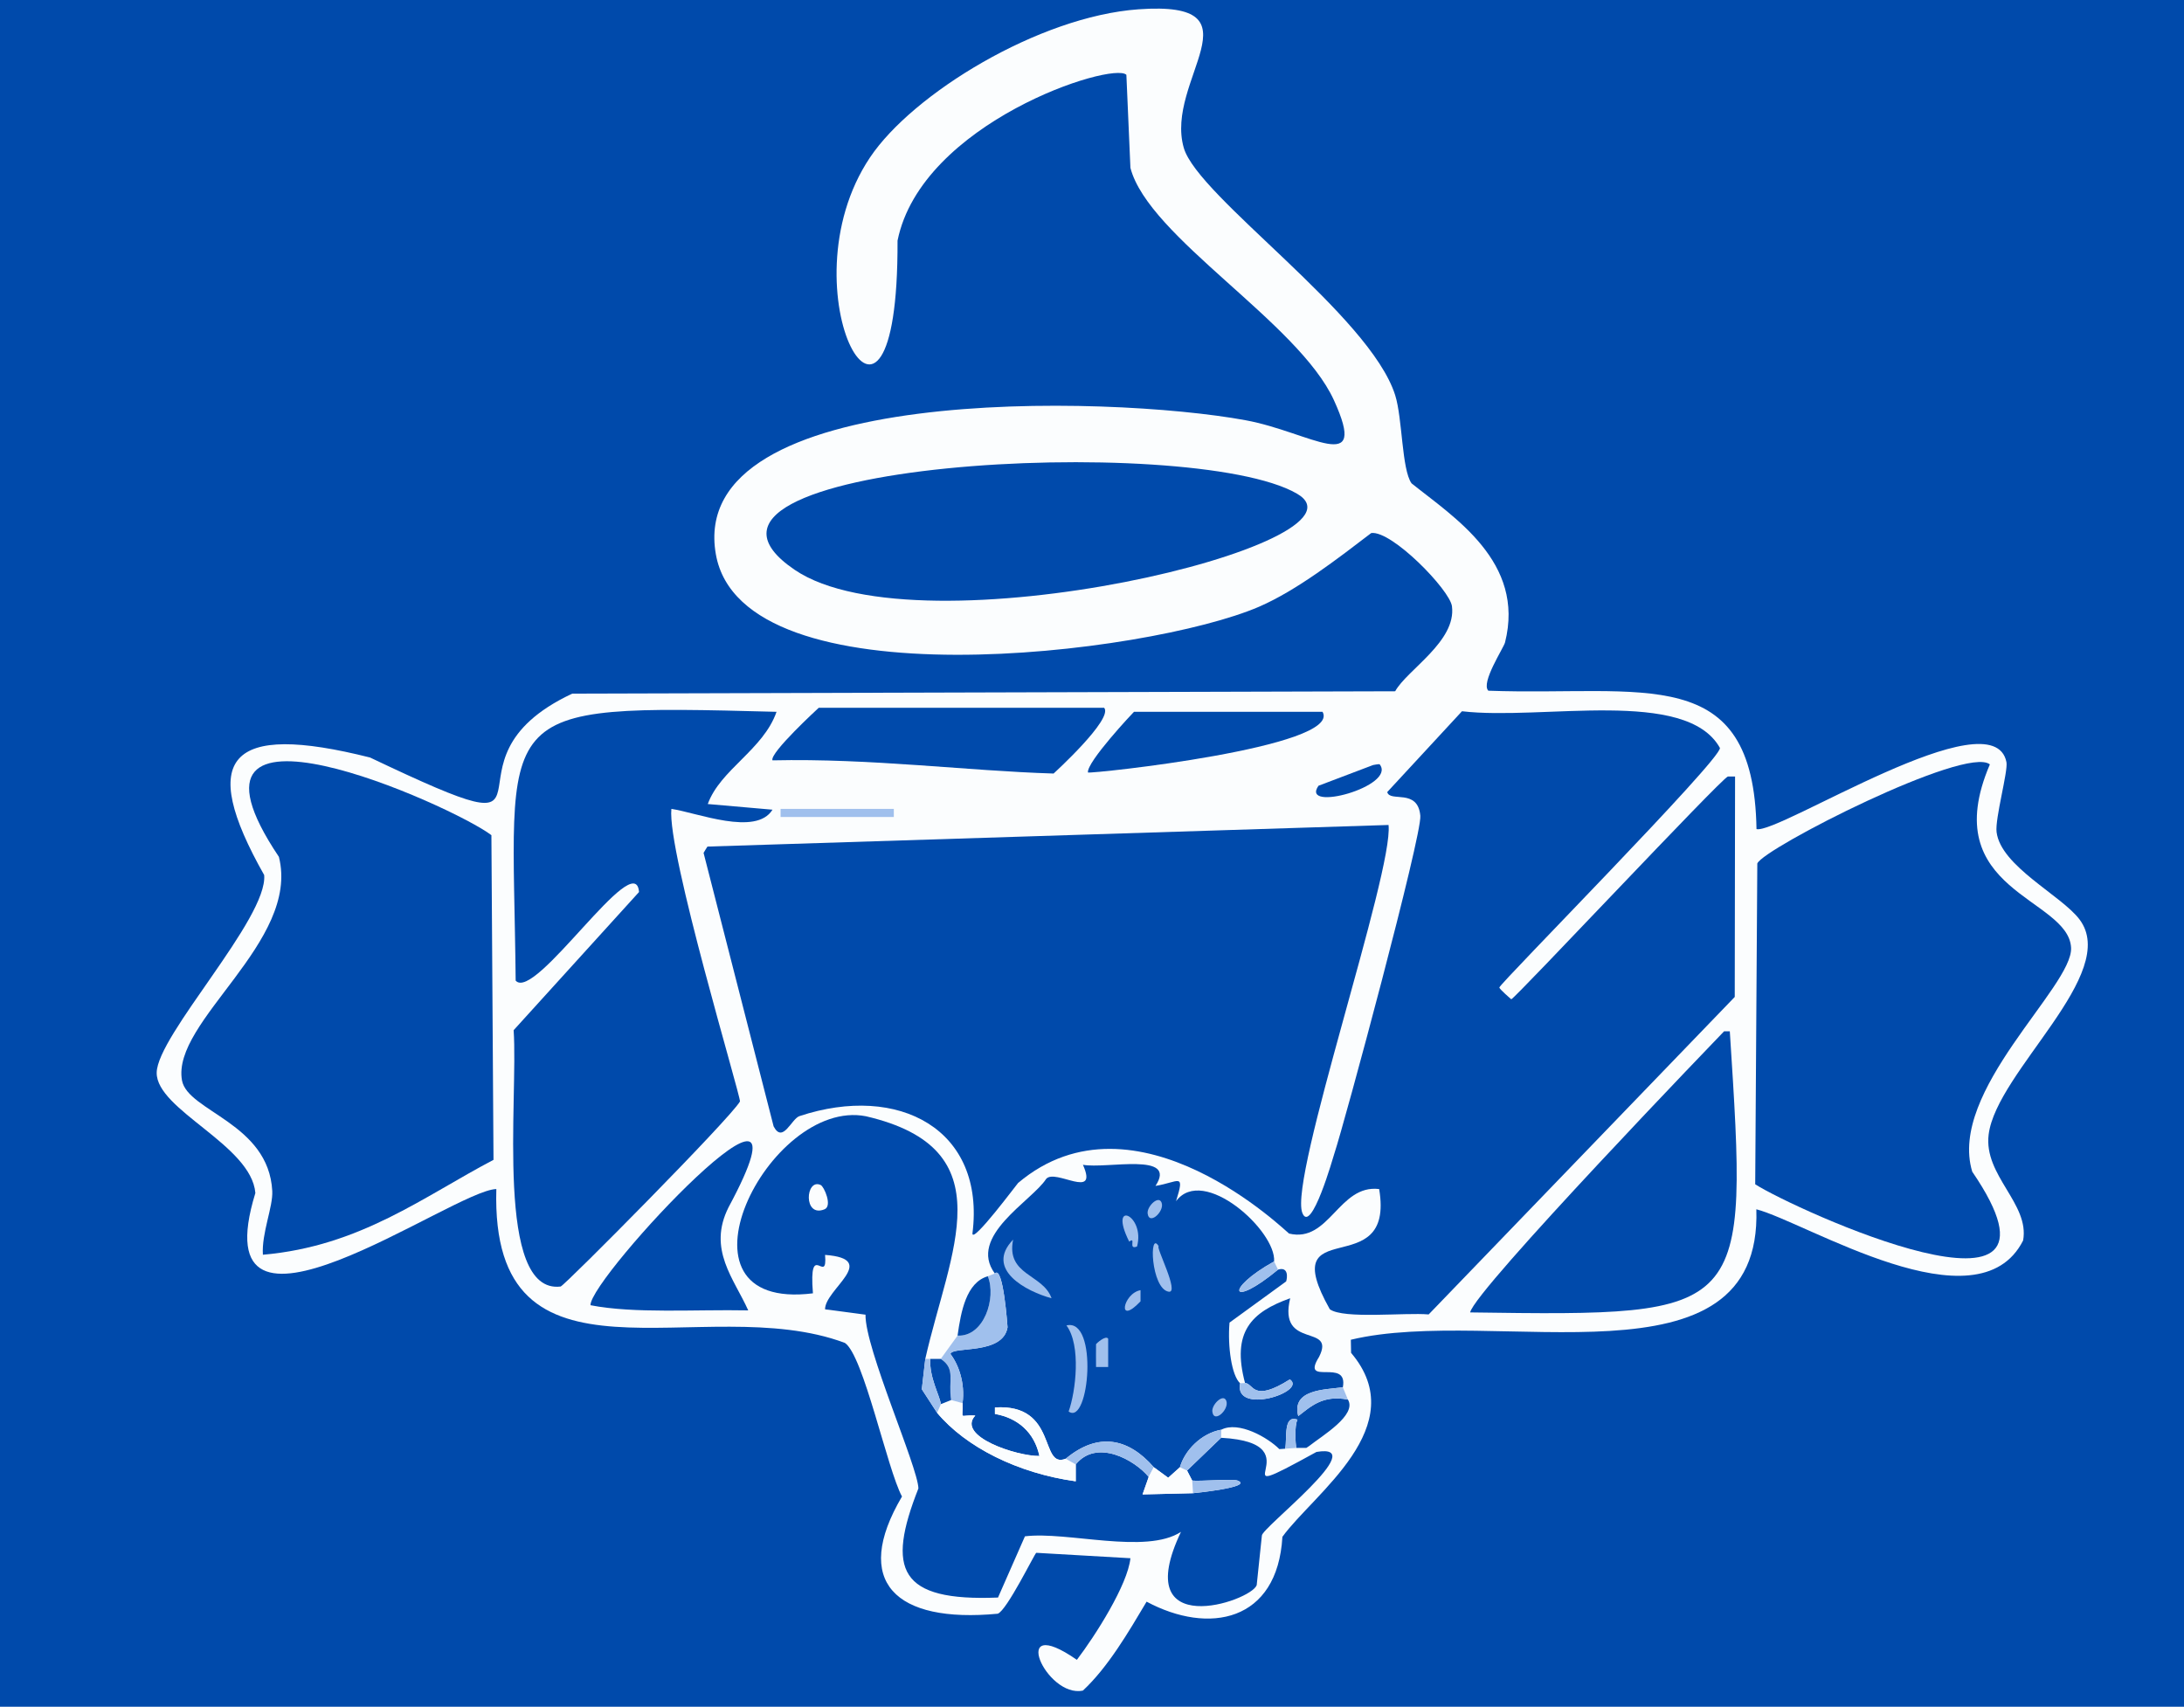
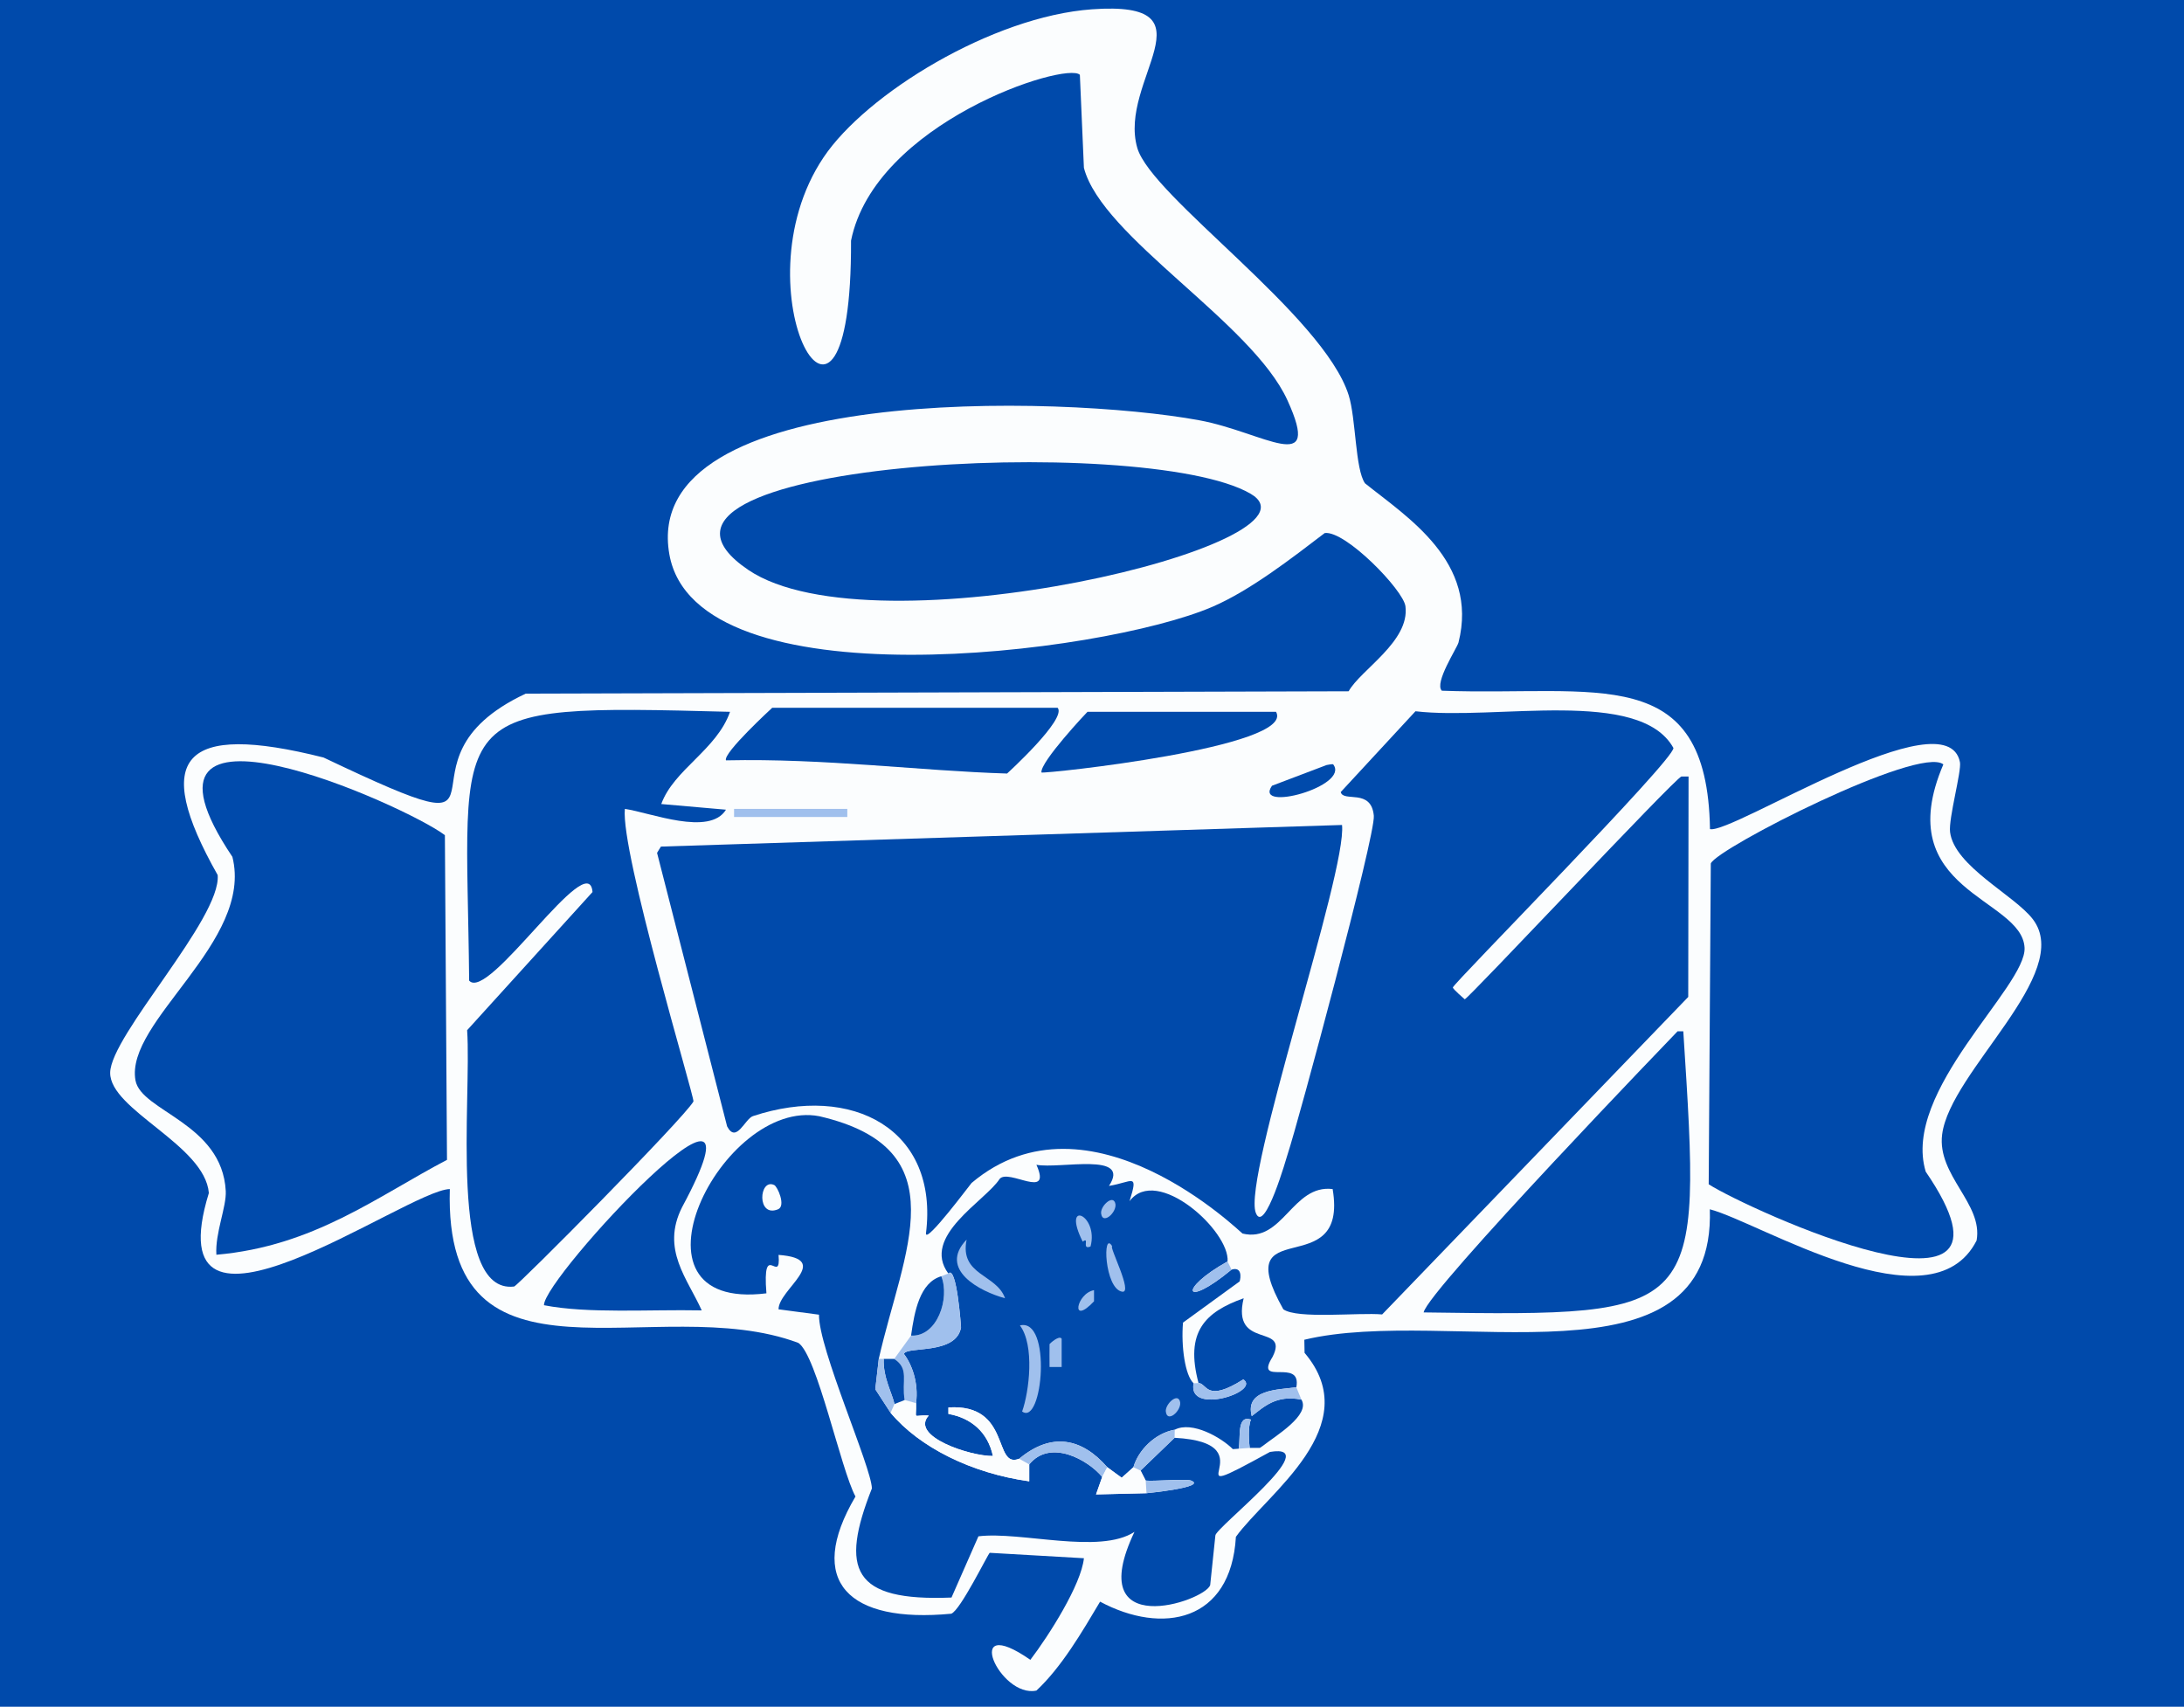
<svg xmlns="http://www.w3.org/2000/svg" version="1.1" viewBox="0 0 270 211" width="270" height="211">
  <path d="M270.00,-0.00 L270.00,211.00 L-0.00,211.00 L0.00,0.00 L270.00,-0.00 Z" fill="#004AAB" fill-rule="nonzero" />
-   <g>
-     <path d="M140.75,1.15 C156.30,0.04 143.92,9.93 146.35,18.29 C148.11,24.34 169.34,38.93 172.48,48.85 C173.39,51.74 173.28,58.01 174.50,59.75 C179.72,63.94 188.58,69.45 186.06,79.43 C185.88,80.12 183.03,84.43 184.00,85.39 C203.17,86.09 216.80,81.70 217.15,102.50 C219.89,103.14 246.41,85.98 248.05,94.22 C248.27,95.33 246.62,101.21 246.83,102.87 C247.36,107.10 254.82,110.68 257.07,113.65 C262.17,120.36 246.84,132.44 245.85,140.25 C245.21,145.33 250.94,148.81 250.11,153.36 C244.50,164.45 223.31,151.11 217.13,149.50 C217.88,172.39 184.80,161.34 167.00,165.63 L167.03,167.25 C174.72,176.31 162.41,184.65 158.54,189.99 C157.93,200.52 149.44,202.13 141.75,198.01 C139.50,201.79 136.99,206.10 133.88,209.00 C129.34,209.99 124.54,199.23 133.13,205.20 C135.41,202.21 139.42,195.91 139.75,192.64 L128.11,191.97 C127.91,192.06 124.48,199.09 123.35,199.50 C110.69,200.70 105.28,195.57 111.51,185.01 C109.69,181.65 106.75,167.55 104.45,166.02 C86.93,159.45 60.59,173.61 61.36,147.00 C56.02,147.11 24.59,170.18 31.57,147.49 C31.08,141.55 19.33,137.23 19.37,132.62 C19.42,127.99 33.12,113.54 32.66,108.18 C24.39,93.56 28.28,89.25 45.75,93.65 C72.89,106.56 52.51,94.29 70.75,85.75 L172.48,85.46 C173.94,82.81 180.06,79.30 179.50,74.95 C179.24,72.93 172.06,65.55 169.52,65.90 C165.42,69.03 160.32,72.99 155.65,75.01 C141.98,80.91 91.78,87.11 88.50,68.53 C84.78,47.42 137.02,48.83 153.97,51.95 C161.99,53.42 169.27,59.03 164.91,49.48 C160.51,39.83 141.98,29.33 139.75,20.75 L139.25,9.25 C137.56,7.56 113.91,15.14 110.96,29.75 C111.08,61.92 96.52,35.91 107.56,19.46 C112.83,11.59 128.43,2.03 140.75,1.15 Z" fill="#FBFDFE" fill-rule="nonzero" />
-     <path d="M180.74,87.93 C190.64,89.10 208.46,84.98 212.63,92.47 C212.75,93.94 185.36,121.63 185.36,122.08 C185.36,122.28 186.83,123.54 186.83,123.54 C187.31,123.44 212.75,96.28 213.61,96.00 C213.61,96.00 214.50,96.00 214.50,96.00 L214.46,123.25 L176.62,162.50 C173.75,162.24 166.10,163.10 164.40,161.86 C157.45,149.52 172.51,158.93 170.50,147.00 C165.51,146.39 164.34,153.71 159.36,152.50 C159.20,152.46 140.43,133.95 125.86,146.25 C125.78,146.31 120.22,153.78 120.22,152.50 C121.85,139.61 111.10,133.92 98.84,137.98 C97.84,138.31 96.78,141.42 95.64,139.25 C95.64,139.25 86.98,105.44 86.98,105.44 C86.98,105.41 87.46,104.66 87.46,104.66 L171.66,101.99 C172.30,107.77 159.33,145.63 161.00,149.94 C162.08,152.74 164.86,142.92 164.94,142.68 C166.23,138.80 175.81,103.26 175.59,100.85 C175.28,97.41 171.82,99.23 171.50,97.92 L180.74,87.93 Z" fill="#004AAB" fill-rule="nonzero" />
-     <path d="M246.00,94.50 C239.28,110.22 255.73,110.94 256.04,117.17 C256.28,121.99 240.80,134.89 243.82,144.85 C258.47,166.28 221.71,149.45 216.99,146.41 L217.25,106.75 C218.00,104.88 243.04,92.12 246.00,94.50 Z" fill="#004AAB" fill-rule="nonzero" />
-     <path d="M60.75,103.25 L61.01,143.39 C52.41,147.89 44.54,154.08 32.50,155.12 C32.33,152.46 33.76,149.20 33.66,147.25 C33.22,138.84 23.20,137.40 22.50,133.57 C21.17,126.27 37.13,116.45 34.48,105.93 C19.22,83.19 56.00,99.61 60.75,103.25 Z" fill="#004AAB" fill-rule="nonzero" />
-     <path d="M96.00,88.00 C94.36,92.70 89.05,95.13 87.50,99.40 L95.50,100.10 C93.47,103.41 86.18,100.47 83.00,100.00 C82.45,105.31 91.57,135.48 91.48,136.17 C90.30,138.26 69.88,158.86 69.31,159.05 C61.14,160.03 64.08,135.89 63.50,127.36 L79.00,110.28 C78.57,104.58 66.12,123.93 63.75,121.23 C63.42,87.33 59.86,87.05 96.00,88.00 Z" fill="#004AAB" fill-rule="nonzero" />
+   <g transform="translate(-5.75,0)">
    <g>
-       <path d="M114.39,167.99 L113.96,171.75 L115.85,174.66 C119.40,178.91 125.84,182.14 132.99,183.13 L132.99,181.04 C135.59,177.85 140.25,180.47 142.01,182.59 L141.25,184.75 L147.49,184.60 C147.50,184.60 155.06,183.86 153.00,183.04 C152.43,182.81 148.23,183.15 147.39,183.04 L146.75,181.80 L150.96,177.75 C163.29,178.41 149.39,186.85 162.75,179.50 C169.73,178.32 155.87,188.96 156.00,189.85 L155.36,195.97 C154.63,198.00 139.51,203.01 146.00,189.38 C141.68,192.21 131.95,189.29 126.71,189.93 L123.38,197.50 C111.10,198.00 109.58,194.04 113.54,184.01 C113.48,181.36 106.92,166.67 107.00,162.53 L102.00,161.87 C101.96,159.41 108.81,155.65 102.00,155.14 C102.33,159.06 99.95,153.09 100.50,159.89 C81.74,162.23 95.01,135.65 107.05,138.00 C124.46,142.04 117.38,154.73 114.39,167.99 Z" fill="#004AAB" fill-rule="nonzero" />
-       <path d="M101.46,146.50 C101.88,146.69 102.93,149.09 101.94,149.50 C99.27,150.60 99.57,145.62 101.46,146.50 Z" fill="#FBFDFE" fill-rule="nonzero" />
-     </g>
-     <g>
-       <path d="M158.00,156.96 C159.30,156.56 159.16,157.94 159.00,158.42 L152.00,163.51 C151.75,166.44 152.26,170.06 153.31,171.01 C152.53,175.02 161.67,172.05 159.46,170.53 C154.81,173.48 154.99,171.01 153.92,170.98 C152.23,164.67 154.70,162.21 159.50,160.50 C157.95,166.95 165.20,163.55 163.07,167.75 C160.73,171.49 166.72,167.78 166.01,171.51 C163.74,171.80 159.63,171.78 160.50,175.07 C161.96,173.96 163.50,172.40 166.64,173.03 C167.79,174.94 163.44,177.51 161.87,178.75 L161.50,179.00 L160.25,179.00 C160.17,178.48 160.00,176.38 160.40,175.50 C158.61,174.88 159.15,177.77 158.88,179.10 L158.16,179.15 C156.75,177.73 153.13,175.64 150.98,176.75 C148.51,177.19 146.46,179.31 145.87,181.39 L144.42,182.69 L142.64,181.39 C139.50,177.78 135.75,177.01 131.75,180.34 C128.48,181.63 130.83,173.50 123.00,174.00 L123.00,174.80 C125.83,175.30 127.88,177.08 128.50,180.00 C125.71,180.04 118.19,177.57 120.57,175.00 C118.48,174.87 119.07,175.68 119.00,173.47 C119.33,170.92 118.48,168.67 117.50,167.39 C117.75,166.38 123.98,167.57 124.56,164.09 C124.56,164.09 124.03,156.32 122.99,157.44 C119.59,152.83 127.58,148.47 129.33,145.75 C130.43,144.42 135.85,148.44 133.88,144.00 C136.78,144.54 145.64,142.37 142.85,146.61 C145.73,146.15 146.53,144.87 145.39,148.50 C148.75,143.99 157.81,152.19 157.51,155.95 C151.37,159.37 152.05,161.88 158.00,156.96 Z" fill="#004AAB" fill-rule="nonzero" />
-       <path d="M131.84,163.86 C135.81,162.88 134.67,176.35 132.11,174.50 C132.99,172.04 133.68,166.32 131.84,163.86 Z" fill="#A0C0ED" fill-rule="nonzero" />
-       <path d="M125.25,153.25 C124.35,157.69 128.95,157.49 130.00,160.50 C126.91,159.67 121.69,156.94 125.25,153.25 Z" fill="#A0C0ED" fill-rule="nonzero" />
-       <path d="M143.25,154.08 C142.82,154.06 145.88,159.92 144.48,159.69 C142.28,159.33 142.02,151.98 143.25,154.08 Z" fill="#A0C0ED" fill-rule="nonzero" />
-       <path d="M137.00,165.50 C137.00,165.50 137.00,169.00 137.00,169.00 C137.00,169.00 135.50,169.00 135.50,169.00 C135.48,168.98 135.50,166.17 135.50,166.17 C135.52,166.12 136.69,165.02 137.00,165.50 Z" fill="#A0C0ED" fill-rule="nonzero" />
-       <path d="M140.57,154.10 C139.39,154.58 140.52,152.82 139.60,153.50 C136.94,148.19 141.61,150.18 140.57,154.10 Z" fill="#A0C0ED" fill-rule="nonzero" />
-       <path d="M141.00,159.50 L141.00,160.88 C138.04,164.01 138.82,159.89 141.00,159.50 Z" fill="#A0C0ED" fill-rule="nonzero" />
-       <path d="M143.50,148.50 C144.25,149.47 142.11,151.63 141.88,150.04 C141.76,149.21 143.05,147.92 143.50,148.50 Z" fill="#A0C0ED" fill-rule="nonzero" />
-       <path d="M151.50,173.00 C152.25,173.97 150.11,176.13 149.88,174.54 C149.76,173.71 151.05,172.42 151.50,173.00 Z" fill="#A0C0ED" fill-rule="nonzero" />
+       <path d="M140.75,1.15 C156.30,0.04 143.92,9.93 146.35,18.29 C148.11,24.34 169.34,38.93 172.48,48.85 C173.39,51.74 173.28,58.01 174.50,59.75 C179.72,63.94 188.58,69.45 186.06,79.43 C185.88,80.12 183.03,84.43 184.00,85.39 C203.17,86.09 216.80,81.70 217.15,102.50 C219.89,103.14 246.41,85.98 248.05,94.22 C248.27,95.33 246.62,101.21 246.83,102.87 C247.36,107.10 254.82,110.68 257.07,113.65 C262.17,120.36 246.84,132.44 245.85,140.25 C245.21,145.33 250.94,148.81 250.11,153.36 C244.50,164.45 223.31,151.11 217.13,149.50 C217.88,172.39 184.80,161.34 167.00,165.63 L167.03,167.25 C174.72,176.31 162.41,184.65 158.54,189.99 C157.93,200.52 149.44,202.13 141.75,198.01 C139.50,201.79 136.99,206.10 133.88,209.00 C129.34,209.99 124.54,199.23 133.13,205.20 C135.41,202.21 139.42,195.91 139.75,192.64 L128.11,191.97 C127.91,192.06 124.48,199.09 123.35,199.50 C110.69,200.70 105.28,195.57 111.51,185.01 C109.69,181.65 106.75,167.55 104.45,166.02 C86.93,159.45 60.59,173.61 61.36,147.00 C56.02,147.11 24.59,170.18 31.57,147.49 C31.08,141.55 19.33,137.23 19.37,132.62 C19.42,127.99 33.12,113.54 32.66,108.18 C24.39,93.56 28.28,89.25 45.75,93.65 C72.89,106.56 52.51,94.29 70.75,85.75 L172.48,85.46 C173.94,82.81 180.06,79.30 179.50,74.95 C179.24,72.93 172.06,65.55 169.52,65.90 C165.42,69.03 160.32,72.99 155.65,75.01 C141.98,80.91 91.78,87.11 88.50,68.53 C84.78,47.42 137.02,48.83 153.97,51.95 C161.99,53.42 169.27,59.03 164.91,49.48 C160.51,39.83 141.98,29.33 139.75,20.75 L139.25,9.25 C137.56,7.56 113.91,15.14 110.96,29.75 C111.08,61.92 96.52,35.91 107.56,19.46 C112.83,11.59 128.43,2.03 140.75,1.15 Z" fill="#FBFDFE" fill-rule="nonzero" />
+       <path d="M180.74,87.93 C190.64,89.10 208.46,84.98 212.63,92.47 C212.75,93.94 185.36,121.63 185.36,122.08 C185.36,122.28 186.83,123.54 186.83,123.54 C187.31,123.44 212.75,96.28 213.61,96.00 C213.61,96.00 214.50,96.00 214.50,96.00 L214.46,123.25 L176.62,162.50 C173.75,162.24 166.10,163.10 164.40,161.86 C157.45,149.52 172.51,158.93 170.50,147.00 C165.51,146.39 164.34,153.71 159.36,152.50 C159.20,152.46 140.43,133.95 125.86,146.25 C125.78,146.31 120.22,153.78 120.22,152.50 C121.85,139.61 111.10,133.92 98.84,137.98 C97.84,138.31 96.78,141.42 95.64,139.25 C95.64,139.25 86.98,105.44 86.98,105.44 C86.98,105.41 87.46,104.66 87.46,104.66 L171.66,101.99 C172.30,107.77 159.33,145.63 161.00,149.94 C162.08,152.74 164.86,142.92 164.94,142.68 C166.23,138.80 175.81,103.26 175.59,100.85 C175.28,97.41 171.82,99.23 171.50,97.92 L180.74,87.93 Z" fill="#004AAB" fill-rule="nonzero" />
+       <path d="M246.00,94.50 C239.28,110.22 255.73,110.94 256.04,117.17 C256.28,121.99 240.80,134.89 243.82,144.85 C258.47,166.28 221.71,149.45 216.99,146.41 L217.25,106.75 C218.00,104.88 243.04,92.12 246.00,94.50 Z" fill="#004AAB" fill-rule="nonzero" />
+       <path d="M60.75,103.25 L61.01,143.39 C52.41,147.89 44.54,154.08 32.50,155.12 C32.33,152.46 33.76,149.20 33.66,147.25 C33.22,138.84 23.20,137.40 22.50,133.57 C21.17,126.27 37.13,116.45 34.48,105.93 C19.22,83.19 56.00,99.61 60.75,103.25 Z" fill="#004AAB" fill-rule="nonzero" />
+       <path d="M96.00,88.00 C94.36,92.70 89.05,95.13 87.50,99.40 L95.50,100.10 C93.47,103.41 86.18,100.47 83.00,100.00 C82.45,105.31 91.57,135.48 91.48,136.17 C90.30,138.26 69.88,158.86 69.31,159.05 C61.14,160.03 64.08,135.89 63.50,127.36 L79.00,110.28 C78.57,104.58 66.12,123.93 63.75,121.23 C63.42,87.33 59.86,87.05 96.00,88.00 Z" fill="#004AAB" fill-rule="nonzero" />
      <g>
-         <path d="M119.00,173.47 C119.07,175.68 118.48,174.87 120.57,175.00 C118.19,177.57 125.71,180.04 128.50,180.00 C127.88,177.08 125.83,175.30 123.00,174.80 L123.00,174.00 C130.83,173.50 128.48,181.63 131.75,180.34 L132.99,181.04 L132.99,183.13 C125.84,182.14 119.40,178.91 115.85,174.66 L116.33,173.58 L117.59,173.08 L119.00,173.47 Z" fill="#FBFDFE" fill-rule="nonzero" />
-         <g>
-           <path d="M122.99,157.44 C124.03,156.32 124.56,164.09 124.56,164.09 C123.98,167.57 117.75,166.38 117.50,167.39 C118.48,168.67 119.33,170.92 119.00,173.47 L117.59,173.08 C117.19,170.72 118.20,169.22 116.30,168.00 L118.38,165.12 C121.65,165.28 123.20,160.48 122.12,157.78 L122.99,157.44 Z" fill="#A0C0ED" fill-rule="nonzero" />
-           <path d="M122.12,157.78 C123.20,160.48 121.65,165.28 118.38,165.12 C118.80,162.12 119.46,158.55 122.12,157.78 Z" fill="#004AAB" fill-rule="nonzero" />
-           <g>
-             <path d="M116.30,168.00 C118.20,169.22 117.19,170.72 117.59,173.08 L116.33,173.58 C116.08,172.32 114.90,170.30 115.00,168.00 L116.30,168.00 Z" fill="#004AAB" fill-rule="nonzero" />
-             <path d="M115.00,168.00 C114.90,170.30 116.08,172.32 116.33,173.58 L115.85,174.66 L113.96,171.75 L114.39,167.99 L115.00,168.00 Z" fill="#A0C0ED" fill-rule="nonzero" />
-           </g>
-         </g>
-         <path d="M131.75,180.34 C135.75,177.01 139.50,177.78 142.64,181.39 L142.01,182.59 C140.25,180.47 135.59,177.85 132.99,181.04 L131.75,180.34 Z" fill="#A0C0ED" fill-rule="nonzero" />
+         <path d="M114.39,167.99 L113.96,171.75 L115.85,174.66 C119.40,178.91 125.84,182.14 132.99,183.13 L132.99,181.04 C135.59,177.85 140.25,180.47 142.01,182.59 L141.25,184.75 L147.49,184.60 C147.50,184.60 155.06,183.86 153.00,183.04 C152.43,182.81 148.23,183.15 147.39,183.04 L146.75,181.80 L150.96,177.75 C163.29,178.41 149.39,186.85 162.75,179.50 C169.73,178.32 155.87,188.96 156.00,189.85 L155.36,195.97 C154.63,198.00 139.51,203.01 146.00,189.38 C141.68,192.21 131.95,189.29 126.71,189.93 L123.38,197.50 C111.10,198.00 109.58,194.04 113.54,184.01 C113.48,181.36 106.92,166.67 107.00,162.53 L102.00,161.87 C101.96,159.41 108.81,155.65 102.00,155.14 C102.33,159.06 99.95,153.09 100.50,159.89 C81.74,162.23 95.01,135.65 107.05,138.00 C124.46,142.04 117.38,154.73 114.39,167.99 Z" fill="#004AAB" fill-rule="nonzero" />
+         <path d="M101.46,146.50 C101.88,146.69 102.93,149.09 101.94,149.50 C99.27,150.60 99.57,145.62 101.46,146.50 Z" fill="#FBFDFE" fill-rule="nonzero" />
      </g>
      <g>
-         <path d="M145.87,181.39 L146.75,181.80 L147.39,183.04 L147.49,184.60 L141.25,184.75 L142.01,182.59 L142.64,181.39 L144.42,182.69 L145.87,181.39 Z" fill="#FBFDFE" fill-rule="nonzero" />
-         <path d="M150.98,176.75 L150.96,177.75 L146.75,181.80 L145.87,181.39 C146.46,179.31 148.51,177.19 150.98,176.75 Z" fill="#A0C0ED" fill-rule="nonzero" />
-         <path d="M147.49,184.60 L147.39,183.04 C148.23,183.15 152.43,182.81 153.00,183.04 C155.06,183.86 147.50,184.60 147.49,184.60 Z" fill="#A0C0ED" fill-rule="nonzero" />
+         <path d="M158.00,156.96 C159.30,156.56 159.16,157.94 159.00,158.42 L152.00,163.51 C151.75,166.44 152.26,170.06 153.31,171.01 C152.53,175.02 161.67,172.05 159.46,170.53 C154.81,173.48 154.99,171.01 153.92,170.98 C152.23,164.67 154.70,162.21 159.50,160.50 C157.95,166.95 165.20,163.55 163.07,167.75 C160.73,171.49 166.72,167.78 166.01,171.51 C163.74,171.80 159.63,171.78 160.50,175.07 C161.96,173.96 163.50,172.40 166.64,173.03 C167.79,174.94 163.44,177.51 161.87,178.75 L161.50,179.00 L160.25,179.00 C160.17,178.48 160.00,176.38 160.40,175.50 C158.61,174.88 159.15,177.77 158.88,179.10 L158.16,179.15 C156.75,177.73 153.13,175.64 150.98,176.75 C148.51,177.19 146.46,179.31 145.87,181.39 L144.42,182.69 L142.64,181.39 C139.50,177.78 135.75,177.01 131.75,180.34 C128.48,181.63 130.83,173.50 123.00,174.00 L123.00,174.80 C125.83,175.30 127.88,177.08 128.50,180.00 C125.71,180.04 118.19,177.57 120.57,175.00 C118.48,174.87 119.07,175.68 119.00,173.47 C119.33,170.92 118.48,168.67 117.50,167.39 C117.75,166.38 123.98,167.57 124.56,164.09 C124.56,164.09 124.03,156.32 122.99,157.44 C119.59,152.83 127.58,148.47 129.33,145.75 C130.43,144.42 135.85,148.44 133.88,144.00 C136.78,144.54 145.64,142.37 142.85,146.61 C145.73,146.15 146.53,144.87 145.39,148.50 C148.75,143.99 157.81,152.19 157.51,155.95 C151.37,159.37 152.05,161.88 158.00,156.96 Z" fill="#004AAB" fill-rule="nonzero" />
+         <path d="M131.84,163.86 C135.81,162.88 134.67,176.35 132.11,174.50 C132.99,172.04 133.68,166.32 131.84,163.86 Z" fill="#A0C0ED" fill-rule="nonzero" />
+         <path d="M125.25,153.25 C124.35,157.69 128.95,157.49 130.00,160.50 C126.91,159.67 121.69,156.94 125.25,153.25 Z" fill="#A0C0ED" fill-rule="nonzero" />
+         <path d="M143.25,154.08 C142.82,154.06 145.88,159.92 144.48,159.69 C142.28,159.33 142.02,151.98 143.25,154.08 Z" fill="#A0C0ED" fill-rule="nonzero" />
+         <path d="M137.00,165.50 C137.00,165.50 137.00,169.00 137.00,169.00 C137.00,169.00 135.50,169.00 135.50,169.00 C135.48,168.98 135.50,166.17 135.50,166.17 C135.52,166.12 136.69,165.02 137.00,165.50 Z" fill="#A0C0ED" fill-rule="nonzero" />
+         <path d="M140.57,154.10 C139.39,154.58 140.52,152.82 139.60,153.50 C136.94,148.19 141.61,150.18 140.57,154.10 Z" fill="#A0C0ED" fill-rule="nonzero" />
+         <path d="M141.00,159.50 L141.00,160.88 C138.04,164.01 138.82,159.89 141.00,159.50 Z" fill="#A0C0ED" fill-rule="nonzero" />
+         <path d="M143.50,148.50 C144.25,149.47 142.11,151.63 141.88,150.04 C141.76,149.21 143.05,147.92 143.50,148.50 Z" fill="#A0C0ED" fill-rule="nonzero" />
+         <path d="M151.50,173.00 C152.25,173.97 150.11,176.13 149.88,174.54 C149.76,173.71 151.05,172.42 151.50,173.00 Z" fill="#A0C0ED" fill-rule="nonzero" />
+         <g>
+           <path d="M119.00,173.47 C119.07,175.68 118.48,174.87 120.57,175.00 C118.19,177.57 125.71,180.04 128.50,180.00 C127.88,177.08 125.83,175.30 123.00,174.80 L123.00,174.00 C130.83,173.50 128.48,181.63 131.75,180.34 L132.99,181.04 L132.99,183.13 C125.84,182.14 119.40,178.91 115.85,174.66 L116.33,173.58 L117.59,173.08 L119.00,173.47 Z" fill="#FBFDFE" fill-rule="nonzero" />
+           <g>
+             <path d="M122.99,157.44 C124.03,156.32 124.56,164.09 124.56,164.09 C123.98,167.57 117.75,166.38 117.50,167.39 C118.48,168.67 119.33,170.92 119.00,173.47 L117.59,173.08 C117.19,170.72 118.20,169.22 116.30,168.00 L118.38,165.12 C121.65,165.28 123.20,160.48 122.12,157.78 L122.99,157.44 Z" fill="#A0C0ED" fill-rule="nonzero" />
+             <path d="M122.12,157.78 C123.20,160.48 121.65,165.28 118.38,165.12 C118.80,162.12 119.46,158.55 122.12,157.78 Z" fill="#004AAB" fill-rule="nonzero" />
+             <g>
+               <path d="M116.30,168.00 C118.20,169.22 117.19,170.72 117.59,173.08 L116.33,173.58 C116.08,172.32 114.90,170.30 115.00,168.00 L116.30,168.00 Z" fill="#004AAB" fill-rule="nonzero" />
+               <path d="M115.00,168.00 C114.90,170.30 116.08,172.32 116.33,173.58 L115.85,174.66 L113.96,171.75 L114.39,167.99 L115.00,168.00 Z" fill="#A0C0ED" fill-rule="nonzero" />
+             </g>
+           </g>
+           <path d="M131.75,180.34 C135.75,177.01 139.50,177.78 142.64,181.39 L142.01,182.59 C140.25,180.47 135.59,177.85 132.99,181.04 L131.75,180.34 Z" fill="#A0C0ED" fill-rule="nonzero" />
+         </g>
+         <g>
+           <path d="M145.87,181.39 L146.75,181.80 L147.39,183.04 L147.49,184.60 L141.25,184.75 L142.01,182.59 L142.64,181.39 L144.42,182.69 L145.87,181.39 Z" fill="#FBFDFE" fill-rule="nonzero" />
+           <path d="M150.98,176.75 L150.96,177.75 L146.75,181.80 L145.87,181.39 C146.46,179.31 148.51,177.19 150.98,176.75 Z" fill="#A0C0ED" fill-rule="nonzero" />
+           <path d="M147.49,184.60 L147.39,183.04 C148.23,183.15 152.43,182.81 153.00,183.04 C155.06,183.86 147.50,184.60 147.49,184.60 Z" fill="#A0C0ED" fill-rule="nonzero" />
+         </g>
+         <path d="M166.01,171.51 L166.64,173.03 C163.50,172.40 161.96,173.96 160.50,175.07 C159.63,171.78 163.74,171.80 166.01,171.51 Z" fill="#A0C0ED" fill-rule="nonzero" />
+         <path d="M153.92,170.98 C154.99,171.01 154.81,173.48 159.46,170.53 C161.67,172.05 152.53,175.02 153.31,171.01 L153.92,170.98 Z" fill="#A0C0ED" fill-rule="nonzero" />
+         <path d="M157.51,155.95 L158.00,156.96 C152.05,161.88 151.37,159.37 157.51,155.95 Z" fill="#A0C0ED" fill-rule="nonzero" />
+         <path d="M158.88,179.10 C159.15,177.77 158.61,174.88 160.40,175.50 C160.00,176.38 160.17,178.48 160.25,179.00 L158.88,179.10 Z" fill="#A0C0ED" fill-rule="nonzero" />
      </g>
-       <path d="M166.01,171.51 L166.64,173.03 C163.50,172.40 161.96,173.96 160.50,175.07 C159.63,171.78 163.74,171.80 166.01,171.51 Z" fill="#A0C0ED" fill-rule="nonzero" />
-       <path d="M153.92,170.98 C154.99,171.01 154.81,173.48 159.46,170.53 C161.67,172.05 152.53,175.02 153.31,171.01 L153.92,170.98 Z" fill="#A0C0ED" fill-rule="nonzero" />
-       <path d="M157.51,155.95 L158.00,156.96 C152.05,161.88 151.37,159.37 157.51,155.95 Z" fill="#A0C0ED" fill-rule="nonzero" />
-       <path d="M158.88,179.10 C159.15,177.77 158.61,174.88 160.40,175.50 C160.00,176.38 160.17,178.48 160.25,179.00 L158.88,179.10 Z" fill="#A0C0ED" fill-rule="nonzero" />
+       <path d="M160.34,61.03 C170.85,67.12 113.73,80.95 98.25,70.45 C78.67,57.16 147.27,53.44 160.34,61.03 Z" fill="#004AAB" fill-rule="nonzero" />
+       <path d="M213.14,127.50 C213.14,127.50 213.85,127.50 213.85,127.50 C216.11,162.66 216.35,162.74 181.75,162.25 C182.24,159.54 213.14,127.50 213.14,127.50 Z" fill="#004AAB" fill-rule="nonzero" />
+       <path d="M101.22,87.50 L136.50,87.50 C137.69,88.86 130.25,95.63 130.25,95.63 C119.45,95.30 107.73,93.73 95.50,94.00 C95.10,93.11 101.22,87.50 101.22,87.50 Z" fill="#004AAB" fill-rule="nonzero" />
+       <path d="M90.07,149.25 C87.44,154.47 90.76,158.09 92.50,162.00 C85.96,161.87 78.41,162.42 73.00,161.36 C72.90,157.97 102.27,126.58 90.07,149.25 Z" fill="#004AAB" fill-rule="nonzero" />
+       <path d="M140.19,88.00 L163.50,88.00 C166.02,92.37 134.80,95.70 134.50,95.50 C134.32,94.21 140.15,88.02 140.19,88.00 Z" fill="#004AAB" fill-rule="nonzero" />
+       <path d="M169.75,94.58 C169.77,94.58 170.51,94.42 170.57,94.50 C172.67,97.21 160.68,100.47 163.00,97.14 C163.00,97.14 169.75,94.58 169.75,94.58 Z" fill="#004AAB" fill-rule="nonzero" />
+       <path d="M96.50,100.00 C96.50,100.00 110.50,100.00 110.50,100.00 C110.50,100.00 110.50,101.00 110.50,101.00 C110.50,101.00 96.50,101.00 96.50,101.00 C96.50,101.00 96.50,100.00 96.50,100.00 Z" fill="#A0C0ED" fill-rule="nonzero" />
    </g>
-     <path d="M160.34,61.03 C170.85,67.12 113.73,80.95 98.25,70.45 C78.67,57.16 147.27,53.44 160.34,61.03 Z" fill="#004AAB" fill-rule="nonzero" />
-     <path d="M213.14,127.50 C213.14,127.50 213.85,127.50 213.85,127.50 C216.11,162.66 216.35,162.74 181.75,162.25 C182.24,159.54 213.14,127.50 213.14,127.50 Z" fill="#004AAB" fill-rule="nonzero" />
-     <path d="M101.22,87.50 L136.50,87.50 C137.69,88.86 130.25,95.63 130.25,95.63 C119.45,95.30 107.73,93.73 95.50,94.00 C95.10,93.11 101.22,87.50 101.22,87.50 Z" fill="#004AAB" fill-rule="nonzero" />
-     <path d="M90.07,149.25 C87.44,154.47 90.76,158.09 92.50,162.00 C85.96,161.87 78.41,162.42 73.00,161.36 C72.90,157.97 102.27,126.58 90.07,149.25 Z" fill="#004AAB" fill-rule="nonzero" />
-     <path d="M140.19,88.00 L163.50,88.00 C166.02,92.37 134.80,95.70 134.50,95.50 C134.32,94.21 140.15,88.02 140.19,88.00 Z" fill="#004AAB" fill-rule="nonzero" />
-     <path d="M169.75,94.58 C169.77,94.58 170.51,94.42 170.57,94.50 C172.67,97.21 160.68,100.47 163.00,97.14 C163.00,97.14 169.75,94.58 169.75,94.58 Z" fill="#004AAB" fill-rule="nonzero" />
-     <path d="M96.50,100.00 C96.50,100.00 110.50,100.00 110.50,100.00 C110.50,100.00 110.50,101.00 110.50,101.00 C110.50,101.00 96.50,101.00 96.50,101.00 C96.50,101.00 96.50,100.00 96.50,100.00 Z" fill="#A0C0ED" fill-rule="nonzero" />
+     <path d="M158.88,179.10 L158.16,179.15 L158.88,179.10 Z" fill="#A0C0ED" fill-rule="nonzero" />
+     <path d="M161.87,178.75 L161.50,179.00 L161.87,178.75 Z" fill="#A0C0ED" fill-rule="nonzero" />
  </g>
-   <path d="M158.88,179.10 L158.16,179.15 L158.88,179.10 Z" fill="#A0C0ED" fill-rule="nonzero" />
-   <path d="M161.87,178.75 L161.50,179.00 L161.87,178.75 Z" fill="#A0C0ED" fill-rule="nonzero" />
</svg>
